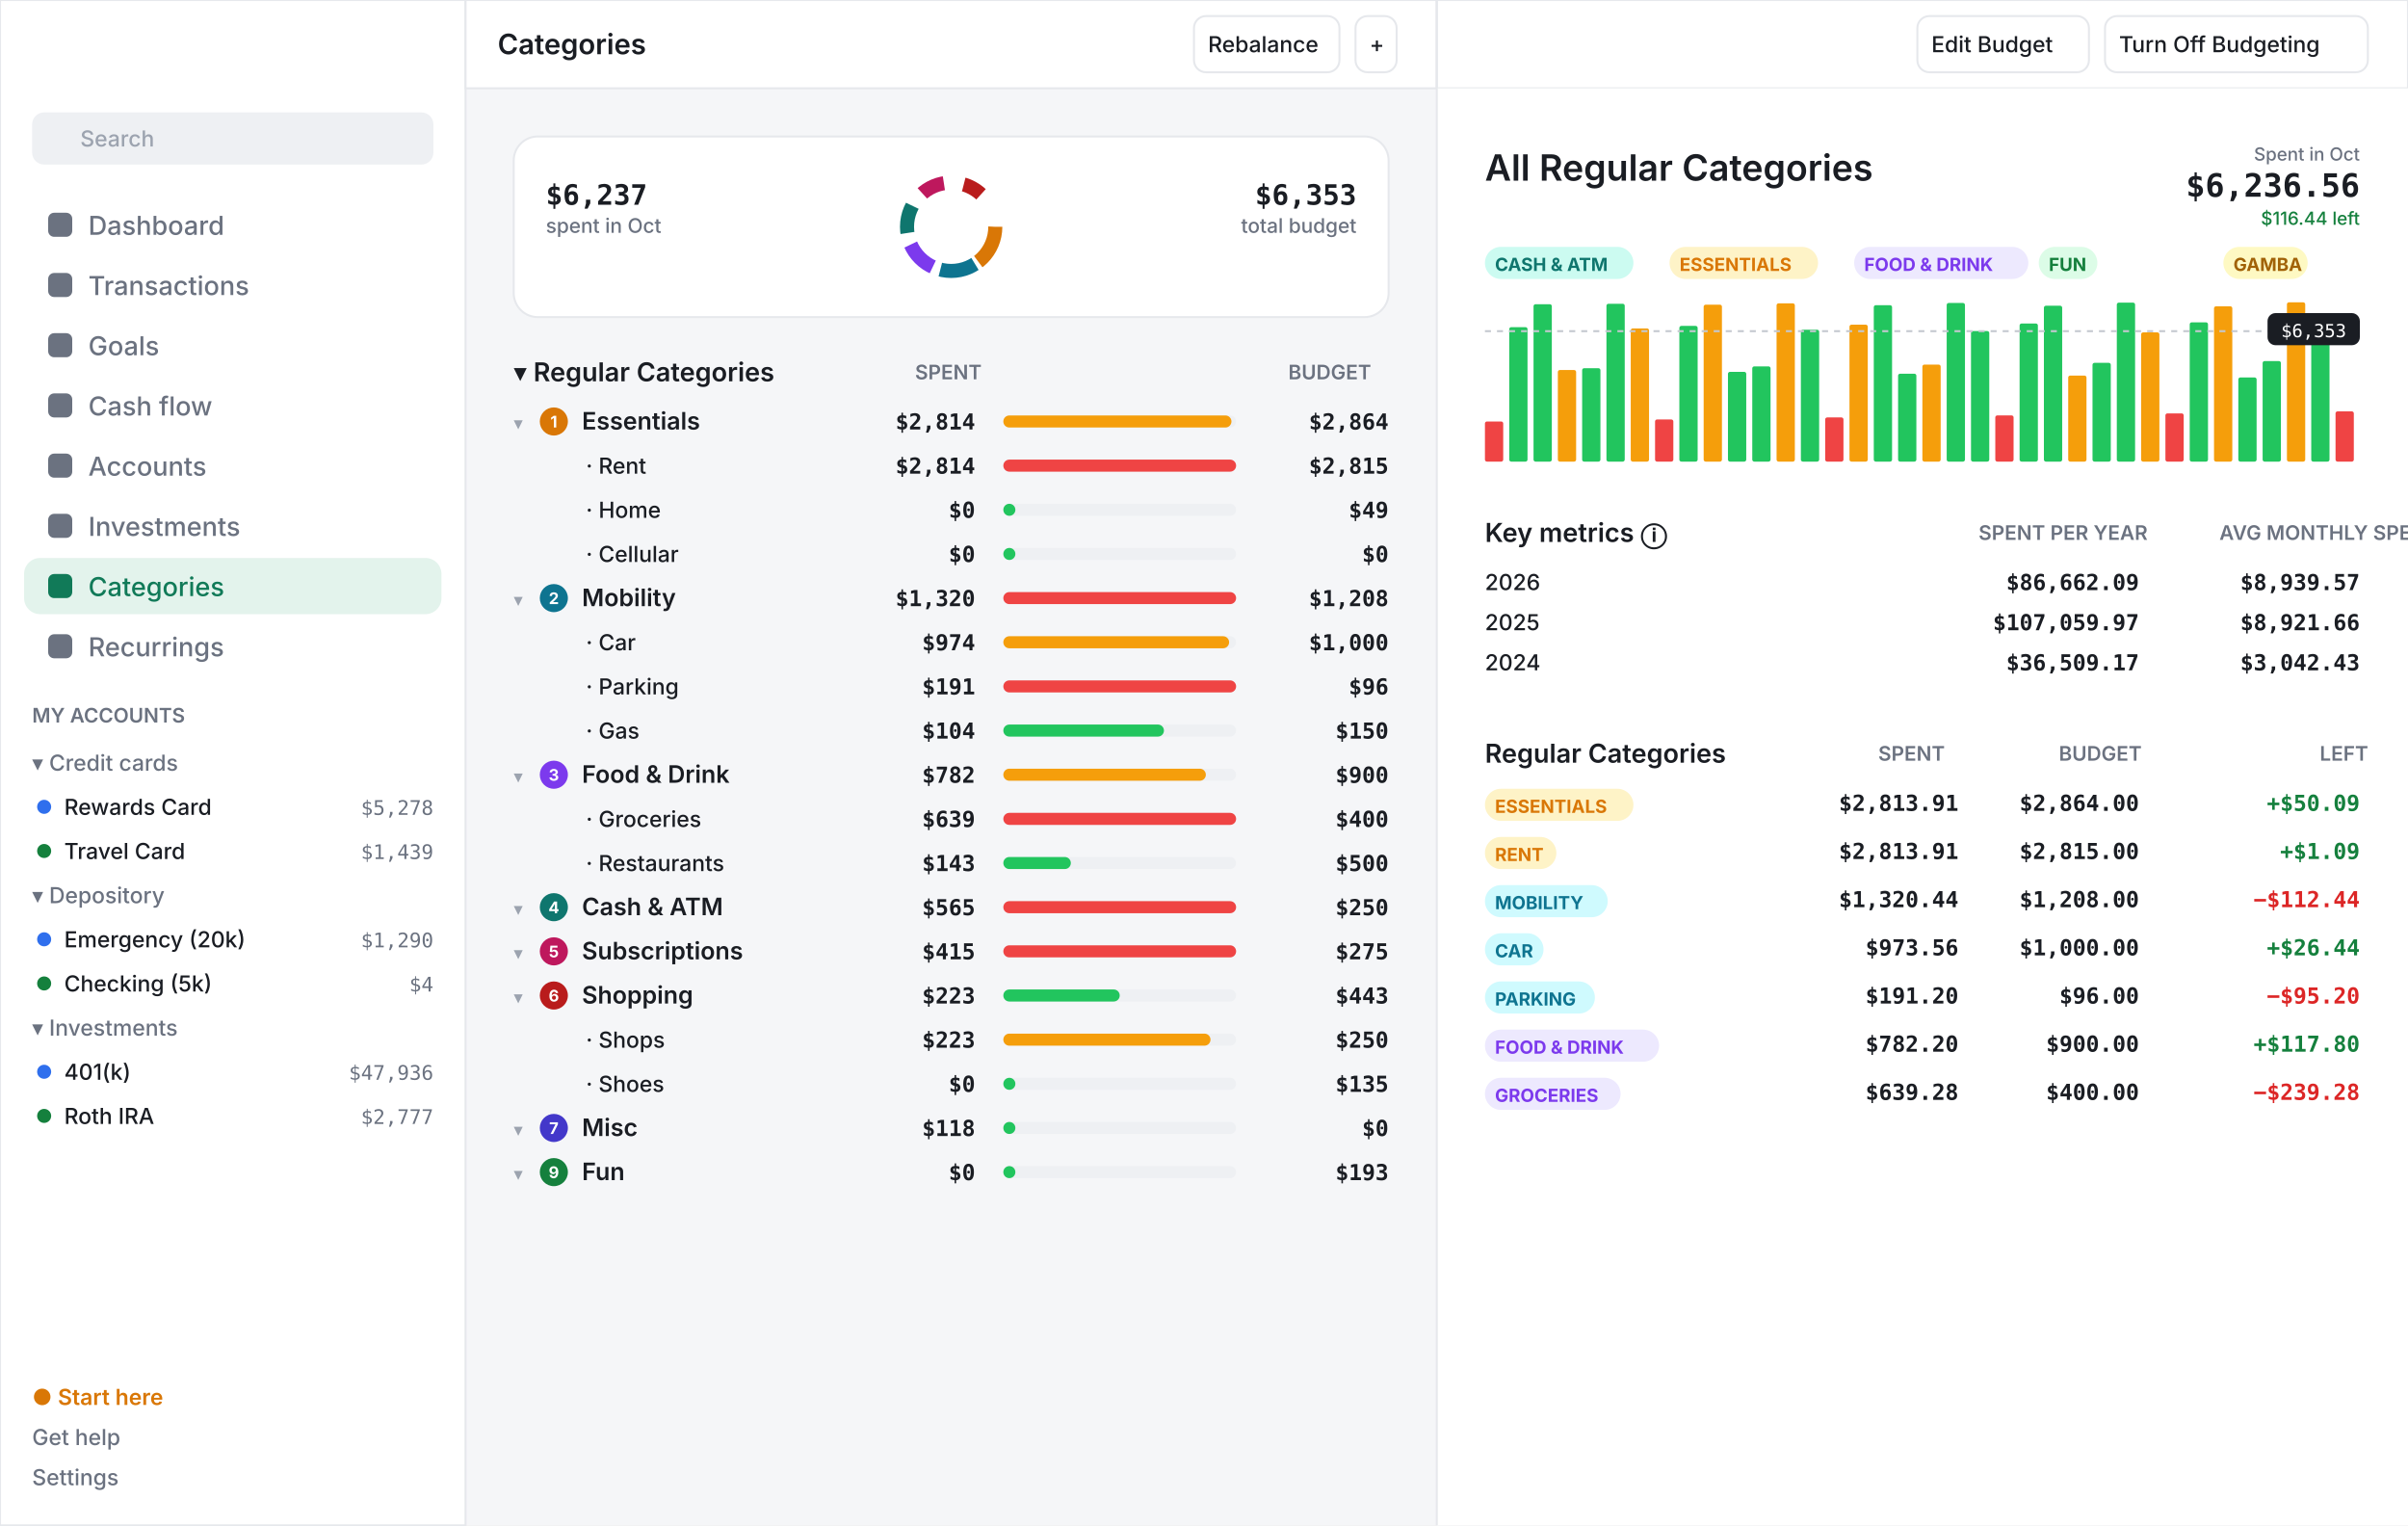
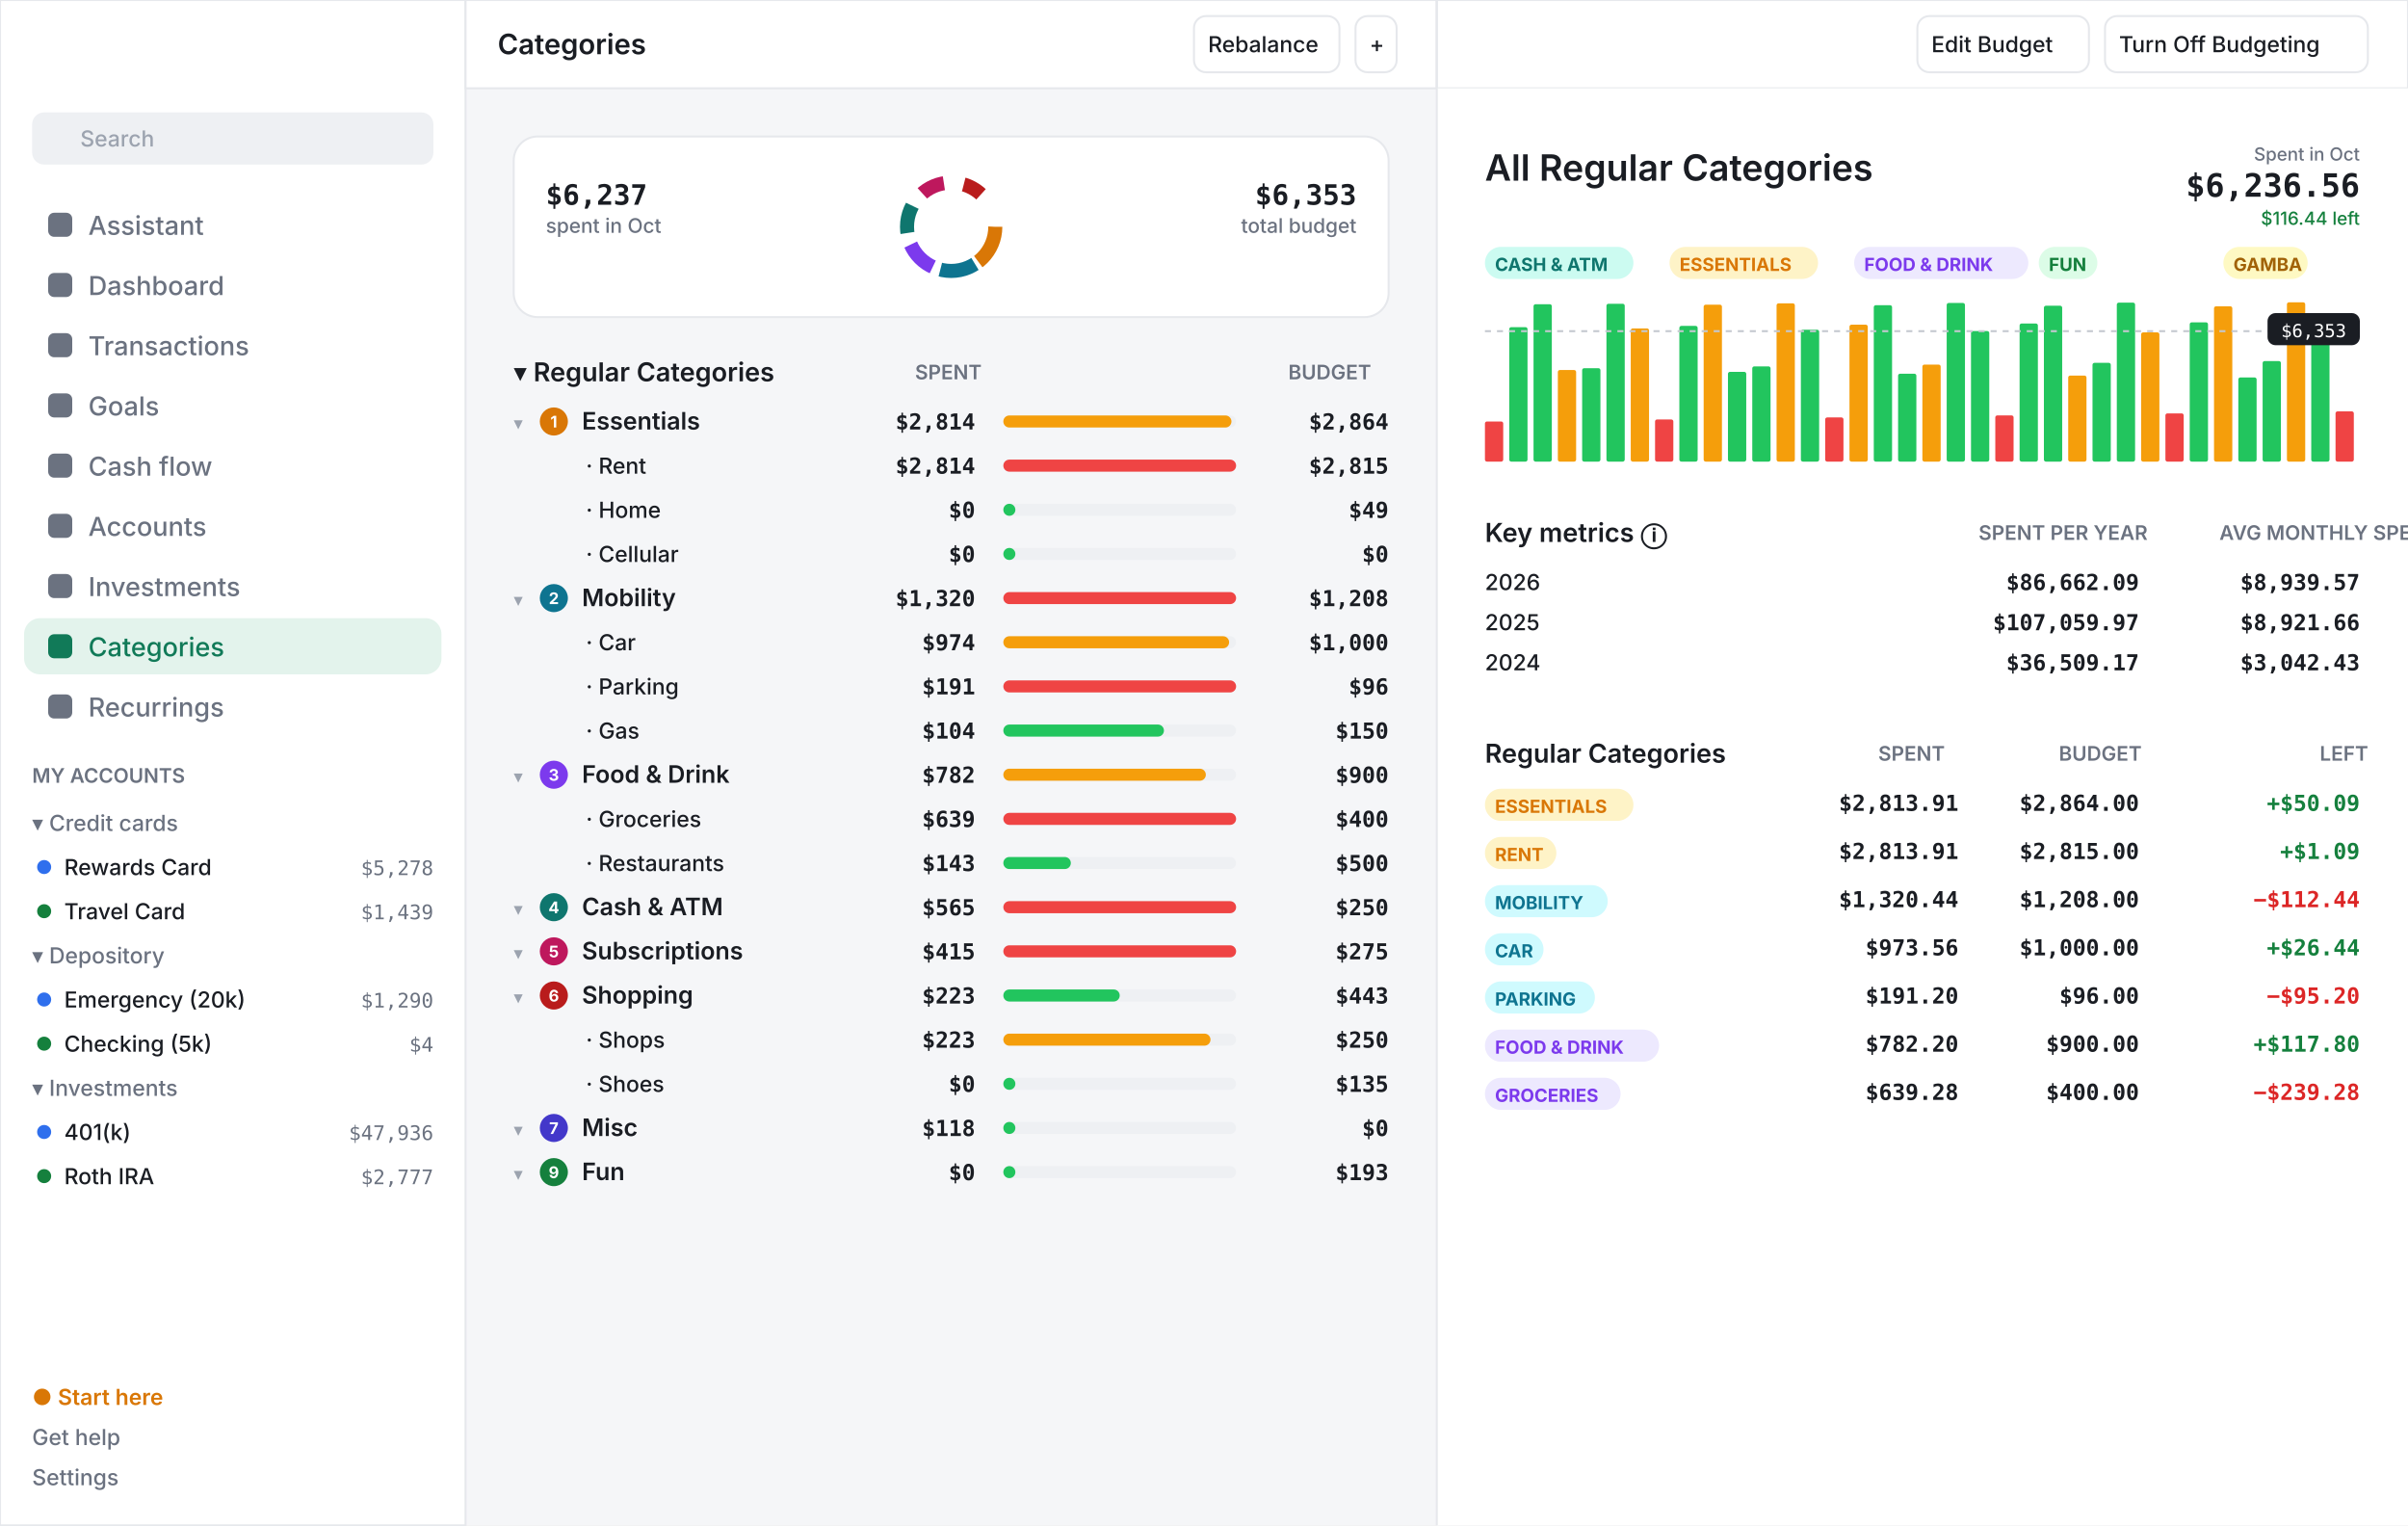
<svg xmlns="http://www.w3.org/2000/svg" width="1200" height="760" viewBox="0 0 1200 760" font-family="Inter, system-ui, sans-serif">
  <rect x="0" y="0" width="1200" height="760" rx="0" fill="#f5f6f8" stroke="none" />
  <rect x="0" y="0" width="232" height="760" rx="0" fill="#ffffff" stroke="#e6e8ec" />
  <rect x="16" y="56" width="200" height="26" rx="6" fill="#eef0f3" stroke="none" />
  <text x="40" y="73" font-size="11" font-weight="500" fill="#9ca3af" text-anchor="start" font-family="Inter, system-ui, sans-serif">Search</text>
  <rect x="24" y="106" width="12" height="12" rx="3" fill="#6b7280" stroke="none" />
-   <text x="44" y="117" font-size="13" font-weight="500" fill="#6b7280" text-anchor="start" font-family="Inter, system-ui, sans-serif">Dashboard</text>
+   <text x="44" y="117" font-size="13" font-weight="500" fill="#6b7280" text-anchor="start" font-family="Inter, system-ui, sans-serif">Assistant</text>
  <rect x="24" y="136" width="12" height="12" rx="3" fill="#6b7280" stroke="none" />
-   <text x="44" y="147" font-size="13" font-weight="500" fill="#6b7280" text-anchor="start" font-family="Inter, system-ui, sans-serif">Transactions</text>
+   <text x="44" y="147" font-size="13" font-weight="500" fill="#6b7280" text-anchor="start" font-family="Inter, system-ui, sans-serif">Dashboard</text>
  <rect x="24" y="166" width="12" height="12" rx="3" fill="#6b7280" stroke="none" />
-   <text x="44" y="177" font-size="13" font-weight="500" fill="#6b7280" text-anchor="start" font-family="Inter, system-ui, sans-serif">Goals</text>
+   <text x="44" y="177" font-size="13" font-weight="500" fill="#6b7280" text-anchor="start" font-family="Inter, system-ui, sans-serif">Transactions</text>
  <rect x="24" y="196" width="12" height="12" rx="3" fill="#6b7280" stroke="none" />
-   <text x="44" y="207" font-size="13" font-weight="500" fill="#6b7280" text-anchor="start" font-family="Inter, system-ui, sans-serif">Cash flow</text>
+   <text x="44" y="207" font-size="13" font-weight="500" fill="#6b7280" text-anchor="start" font-family="Inter, system-ui, sans-serif">Goals</text>
  <rect x="24" y="226" width="12" height="12" rx="3" fill="#6b7280" stroke="none" />
-   <text x="44" y="237" font-size="13" font-weight="500" fill="#6b7280" text-anchor="start" font-family="Inter, system-ui, sans-serif">Accounts</text>
+   <text x="44" y="237" font-size="13" font-weight="500" fill="#6b7280" text-anchor="start" font-family="Inter, system-ui, sans-serif">Cash flow</text>
  <rect x="24" y="256" width="12" height="12" rx="3" fill="#6b7280" stroke="none" />
-   <text x="44" y="267" font-size="13" font-weight="500" fill="#6b7280" text-anchor="start" font-family="Inter, system-ui, sans-serif">Investments</text>
-   <rect x="12" y="278" width="208" height="28" rx="8" fill="#e3f3ec" stroke="none" />
-   <rect x="24" y="286" width="12" height="12" rx="3" fill="#117a58" stroke="none" />
-   <text x="44" y="297" font-size="13" font-weight="500" fill="#117a58" text-anchor="start" font-family="Inter, system-ui, sans-serif">Categories</text>
-   <rect x="24" y="316" width="12" height="12" rx="3" fill="#6b7280" stroke="none" />
-   <text x="44" y="327" font-size="13" font-weight="500" fill="#6b7280" text-anchor="start" font-family="Inter, system-ui, sans-serif">Recurrings</text>
-   <text x="16" y="360" font-size="10" font-weight="600" fill="#6b7280" text-anchor="start" font-family="Inter, system-ui, sans-serif">MY ACCOUNTS</text>
-   <text x="16" y="384" font-size="11" font-weight="500" fill="#6b7280" text-anchor="start" font-family="Inter, system-ui, sans-serif">▾ Credit cards</text>
-   <circle cx="22" cy="402" r="3.5" fill="#2f6fed" />
-   <text x="32" y="406" font-size="11" font-weight="500" fill="#1a1d23" text-anchor="start" font-family="Inter, system-ui, sans-serif">Rewards Card</text>
-   <text x="216" y="406" font-size="10" font-weight="500" fill="#6b7280" text-anchor="end" font-family="IBM Plex Mono, Menlo, monospace">$5,278</text>
-   <circle cx="22" cy="424" r="3.5" fill="#15803d" />
-   <text x="32" y="428" font-size="11" font-weight="500" fill="#1a1d23" text-anchor="start" font-family="Inter, system-ui, sans-serif">Travel Card</text>
-   <text x="216" y="428" font-size="10" font-weight="500" fill="#6b7280" text-anchor="end" font-family="IBM Plex Mono, Menlo, monospace">$1,439</text>
-   <text x="16" y="450" font-size="11" font-weight="500" fill="#6b7280" text-anchor="start" font-family="Inter, system-ui, sans-serif">▾ Depository</text>
-   <circle cx="22" cy="468" r="3.5" fill="#2f6fed" />
-   <text x="32" y="472" font-size="11" font-weight="500" fill="#1a1d23" text-anchor="start" font-family="Inter, system-ui, sans-serif">Emergency (20k)</text>
-   <text x="216" y="472" font-size="10" font-weight="500" fill="#6b7280" text-anchor="end" font-family="IBM Plex Mono, Menlo, monospace">$1,290</text>
-   <circle cx="22" cy="490" r="3.5" fill="#15803d" />
-   <text x="32" y="494" font-size="11" font-weight="500" fill="#1a1d23" text-anchor="start" font-family="Inter, system-ui, sans-serif">Checking (5k)</text>
-   <text x="216" y="494" font-size="10" font-weight="500" fill="#6b7280" text-anchor="end" font-family="IBM Plex Mono, Menlo, monospace">$4</text>
-   <text x="16" y="516" font-size="11" font-weight="500" fill="#6b7280" text-anchor="start" font-family="Inter, system-ui, sans-serif">▾ Investments</text>
-   <circle cx="22" cy="534" r="3.5" fill="#2f6fed" />
-   <text x="32" y="538" font-size="11" font-weight="500" fill="#1a1d23" text-anchor="start" font-family="Inter, system-ui, sans-serif">401(k)</text>
-   <text x="216" y="538" font-size="10" font-weight="500" fill="#6b7280" text-anchor="end" font-family="IBM Plex Mono, Menlo, monospace">$47,936</text>
-   <circle cx="22" cy="556" r="3.5" fill="#15803d" />
-   <text x="32" y="560" font-size="11" font-weight="500" fill="#1a1d23" text-anchor="start" font-family="Inter, system-ui, sans-serif">Roth IRA</text>
-   <text x="216" y="560" font-size="10" font-weight="500" fill="#6b7280" text-anchor="end" font-family="IBM Plex Mono, Menlo, monospace">$2,777</text>
+   <text x="44" y="267" font-size="13" font-weight="500" fill="#6b7280" text-anchor="start" font-family="Inter, system-ui, sans-serif">Accounts</text>
+   <rect x="24" y="286" width="12" height="12" rx="3" fill="#6b7280" stroke="none" />
+   <text x="44" y="297" font-size="13" font-weight="500" fill="#6b7280" text-anchor="start" font-family="Inter, system-ui, sans-serif">Investments</text>
+   <rect x="12" y="308" width="208" height="28" rx="8" fill="#e3f3ec" stroke="none" />
+   <rect x="24" y="316" width="12" height="12" rx="3" fill="#117a58" stroke="none" />
+   <text x="44" y="327" font-size="13" font-weight="500" fill="#117a58" text-anchor="start" font-family="Inter, system-ui, sans-serif">Categories</text>
+   <rect x="24" y="346" width="12" height="12" rx="3" fill="#6b7280" stroke="none" />
+   <text x="44" y="357" font-size="13" font-weight="500" fill="#6b7280" text-anchor="start" font-family="Inter, system-ui, sans-serif">Recurrings</text>
+   <text x="16" y="390" font-size="10" font-weight="600" fill="#6b7280" text-anchor="start" font-family="Inter, system-ui, sans-serif">MY ACCOUNTS</text>
+   <text x="16" y="414" font-size="11" font-weight="500" fill="#6b7280" text-anchor="start" font-family="Inter, system-ui, sans-serif">▾ Credit cards</text>
+   <circle cx="22" cy="432" r="3.5" fill="#2f6fed" />
+   <text x="32" y="436" font-size="11" font-weight="500" fill="#1a1d23" text-anchor="start" font-family="Inter, system-ui, sans-serif">Rewards Card</text>
+   <text x="216" y="436" font-size="10" font-weight="500" fill="#6b7280" text-anchor="end" font-family="IBM Plex Mono, Menlo, monospace">$5,278</text>
+   <circle cx="22" cy="454" r="3.5" fill="#15803d" />
+   <text x="32" y="458" font-size="11" font-weight="500" fill="#1a1d23" text-anchor="start" font-family="Inter, system-ui, sans-serif">Travel Card</text>
+   <text x="216" y="458" font-size="10" font-weight="500" fill="#6b7280" text-anchor="end" font-family="IBM Plex Mono, Menlo, monospace">$1,439</text>
+   <text x="16" y="480" font-size="11" font-weight="500" fill="#6b7280" text-anchor="start" font-family="Inter, system-ui, sans-serif">▾ Depository</text>
+   <circle cx="22" cy="498" r="3.5" fill="#2f6fed" />
+   <text x="32" y="502" font-size="11" font-weight="500" fill="#1a1d23" text-anchor="start" font-family="Inter, system-ui, sans-serif">Emergency (20k)</text>
+   <text x="216" y="502" font-size="10" font-weight="500" fill="#6b7280" text-anchor="end" font-family="IBM Plex Mono, Menlo, monospace">$1,290</text>
+   <circle cx="22" cy="520" r="3.5" fill="#15803d" />
+   <text x="32" y="524" font-size="11" font-weight="500" fill="#1a1d23" text-anchor="start" font-family="Inter, system-ui, sans-serif">Checking (5k)</text>
+   <text x="216" y="524" font-size="10" font-weight="500" fill="#6b7280" text-anchor="end" font-family="IBM Plex Mono, Menlo, monospace">$4</text>
+   <text x="16" y="546" font-size="11" font-weight="500" fill="#6b7280" text-anchor="start" font-family="Inter, system-ui, sans-serif">▾ Investments</text>
+   <circle cx="22" cy="564" r="3.5" fill="#2f6fed" />
+   <text x="32" y="568" font-size="11" font-weight="500" fill="#1a1d23" text-anchor="start" font-family="Inter, system-ui, sans-serif">401(k)</text>
+   <text x="216" y="568" font-size="10" font-weight="500" fill="#6b7280" text-anchor="end" font-family="IBM Plex Mono, Menlo, monospace">$47,936</text>
+   <circle cx="22" cy="586" r="3.5" fill="#15803d" />
+   <text x="32" y="590" font-size="11" font-weight="500" fill="#1a1d23" text-anchor="start" font-family="Inter, system-ui, sans-serif">Roth IRA</text>
+   <text x="216" y="590" font-size="10" font-weight="500" fill="#6b7280" text-anchor="end" font-family="IBM Plex Mono, Menlo, monospace">$2,777</text>
  <text x="16" y="700" font-size="11" font-weight="600" fill="#d97706" text-anchor="start" font-family="Inter, system-ui, sans-serif">● Start here</text>
  <text x="16" y="720" font-size="11" font-weight="500" fill="#6b7280" text-anchor="start" font-family="Inter, system-ui, sans-serif">Get help</text>
  <text x="16" y="740" font-size="11" font-weight="500" fill="#6b7280" text-anchor="start" font-family="Inter, system-ui, sans-serif">Settings</text>
  <rect x="232" y="0" width="484" height="44" rx="0" fill="#ffffff" stroke="#e6e8ec" />
  <text x="248" y="27" font-size="14" font-weight="600" fill="#1a1d23" text-anchor="start" font-family="Inter, system-ui, sans-serif">Categories</text>
  <rect x="675.5" y="8" width="20.5" height="28" rx="6" fill="#ffffff" stroke="#e6e8ec" />
  <text x="682.5" y="26" font-size="11" font-weight="500" fill="#1a1d23" text-anchor="start" font-family="Inter, system-ui, sans-serif">+</text>
  <rect x="595" y="8" width="72.5" height="28" rx="6" fill="#ffffff" stroke="#e6e8ec" />
  <text x="602" y="26" font-size="11" font-weight="500" fill="#1a1d23" text-anchor="start" font-family="Inter, system-ui, sans-serif">Rebalance</text>
  <rect x="716" y="0" width="484" height="44" rx="0" fill="#ffffff" stroke="#e6e8ec" />
  <text x="732" y="27" font-size="14" font-weight="600" fill="#1a1d23" text-anchor="start" font-family="Inter, system-ui, sans-serif" />
  <rect x="1049" y="8" width="131" height="28" rx="6" fill="#ffffff" stroke="#e6e8ec" />
  <text x="1056" y="26" font-size="11" font-weight="500" fill="#1a1d23" text-anchor="start" font-family="Inter, system-ui, sans-serif">Turn Off Budgeting</text>
  <rect x="955.5" y="8" width="85.5" height="28" rx="6" fill="#ffffff" stroke="#e6e8ec" />
  <text x="962.5" y="26" font-size="11" font-weight="500" fill="#1a1d23" text-anchor="start" font-family="Inter, system-ui, sans-serif">Edit Budget</text>
  <rect x="256" y="68" width="436" height="90" rx="12" fill="#ffffff" stroke="#e6e8ec" />
  <text x="272" y="102" font-size="14" font-weight="600" fill="#1a1d23" text-anchor="start" font-family="IBM Plex Mono, Menlo, monospace">$6,237</text>
  <text x="272" y="116" font-size="10" font-weight="500" fill="#6b7280" text-anchor="start" font-family="Inter, system-ui, sans-serif">spent in Oct</text>
  <circle cx="474" cy="113" r="22" fill="none" stroke="#d97706" stroke-width="7" stroke-dasharray="20 120" stroke-dashoffset="0" />
  <circle cx="474" cy="113" r="22" fill="none" stroke="#0e7490" stroke-width="7" stroke-dasharray="18 120" stroke-dashoffset="-22" />
  <circle cx="474" cy="113" r="22" fill="none" stroke="#7c3aed" stroke-width="7" stroke-dasharray="16 120" stroke-dashoffset="-44" />
  <circle cx="474" cy="113" r="22" fill="none" stroke="#0f766e" stroke-width="7" stroke-dasharray="14 120" stroke-dashoffset="-66" />
  <circle cx="474" cy="113" r="22" fill="none" stroke="#be185d" stroke-width="7" stroke-dasharray="12 120" stroke-dashoffset="-88" />
  <circle cx="474" cy="113" r="22" fill="none" stroke="#b91c1c" stroke-width="7" stroke-dasharray="10 120" stroke-dashoffset="-110" />
  <text x="676" y="102" font-size="14" font-weight="600" fill="#1a1d23" text-anchor="end" font-family="IBM Plex Mono, Menlo, monospace">$6,353</text>
  <text x="676" y="116" font-size="10" font-weight="500" fill="#6b7280" text-anchor="end" font-family="Inter, system-ui, sans-serif">total budget</text>
  <text x="256" y="190" font-size="13" font-weight="600" fill="#1a1d23" text-anchor="start" font-family="Inter, system-ui, sans-serif">▾ Regular Categories</text>
  <text x="456" y="189" font-size="10" font-weight="600" fill="#6b7280" text-anchor="start" font-family="Inter, system-ui, sans-serif">SPENT</text>
  <text x="642" y="189" font-size="10" font-weight="600" fill="#6b7280" text-anchor="start" font-family="Inter, system-ui, sans-serif">BUDGET</text>
  <circle cx="276" cy="210" r="7" fill="#d97706" />
  <text x="276" y="213" font-size="8" font-weight="700" fill="#fff" text-anchor="middle" font-family="Inter, system-ui, sans-serif">1</text>
  <text x="290" y="214" font-size="12" font-weight="600" fill="#1a1d23" text-anchor="start" font-family="Inter, system-ui, sans-serif">Essentials</text>
  <text x="256" y="214" font-size="9" font-weight="500" fill="#9ca3af" text-anchor="start" font-family="Inter, system-ui, sans-serif">▾</text>
  <text x="486" y="214" font-size="11" font-weight="600" fill="#1a1d23" text-anchor="end" font-family="IBM Plex Mono, Menlo, monospace">$2,814</text>
  <rect x="500" y="207" width="116" height="6" rx="3" fill="#eef0f3" stroke="none" />
  <rect x="500" y="207" width="113.68" height="6" rx="3" fill="#f59e0b" stroke="none" />
  <text x="692" y="214" font-size="11" font-weight="600" fill="#1a1d23" text-anchor="end" font-family="IBM Plex Mono, Menlo, monospace">$2,864</text>
  <text x="292" y="236" font-size="11" font-weight="500" fill="#1a1d23" text-anchor="start" font-family="Inter, system-ui, sans-serif">· Rent</text>
  <text x="486" y="236" font-size="11" font-weight="600" fill="#1a1d23" text-anchor="end" font-family="IBM Plex Mono, Menlo, monospace">$2,814</text>
  <rect x="500" y="229" width="116" height="6" rx="3" fill="#eef0f3" stroke="none" />
  <rect x="500" y="229" width="116" height="6" rx="3" fill="#ef4444" stroke="none" />
  <text x="692" y="236" font-size="11" font-weight="600" fill="#1a1d23" text-anchor="end" font-family="IBM Plex Mono, Menlo, monospace">$2,815</text>
  <text x="292" y="258" font-size="11" font-weight="500" fill="#1a1d23" text-anchor="start" font-family="Inter, system-ui, sans-serif">· Home</text>
  <text x="486" y="258" font-size="11" font-weight="600" fill="#1a1d23" text-anchor="end" font-family="IBM Plex Mono, Menlo, monospace">$0</text>
  <rect x="500" y="251" width="116" height="6" rx="3" fill="#eef0f3" stroke="none" />
  <rect x="500" y="251" width="6" height="6" rx="3" fill="#22c55e" stroke="none" />
  <text x="692" y="258" font-size="11" font-weight="600" fill="#1a1d23" text-anchor="end" font-family="IBM Plex Mono, Menlo, monospace">$49</text>
  <text x="292" y="280" font-size="11" font-weight="500" fill="#1a1d23" text-anchor="start" font-family="Inter, system-ui, sans-serif">· Cellular</text>
  <text x="486" y="280" font-size="11" font-weight="600" fill="#1a1d23" text-anchor="end" font-family="IBM Plex Mono, Menlo, monospace">$0</text>
  <rect x="500" y="273" width="116" height="6" rx="3" fill="#eef0f3" stroke="none" />
  <rect x="500" y="273" width="6" height="6" rx="3" fill="#22c55e" stroke="none" />
  <text x="692" y="280" font-size="11" font-weight="600" fill="#1a1d23" text-anchor="end" font-family="IBM Plex Mono, Menlo, monospace">$0</text>
  <circle cx="276" cy="298" r="7" fill="#0e7490" />
  <text x="276" y="301" font-size="8" font-weight="700" fill="#fff" text-anchor="middle" font-family="Inter, system-ui, sans-serif">2</text>
  <text x="290" y="302" font-size="12" font-weight="600" fill="#1a1d23" text-anchor="start" font-family="Inter, system-ui, sans-serif">Mobility</text>
  <text x="256" y="302" font-size="9" font-weight="500" fill="#9ca3af" text-anchor="start" font-family="Inter, system-ui, sans-serif">▾</text>
  <text x="486" y="302" font-size="11" font-weight="600" fill="#1a1d23" text-anchor="end" font-family="IBM Plex Mono, Menlo, monospace">$1,320</text>
  <rect x="500" y="295" width="116" height="6" rx="3" fill="#eef0f3" stroke="none" />
  <rect x="500" y="295" width="116" height="6" rx="3" fill="#ef4444" stroke="none" />
  <text x="692" y="302" font-size="11" font-weight="600" fill="#1a1d23" text-anchor="end" font-family="IBM Plex Mono, Menlo, monospace">$1,208</text>
  <text x="292" y="324" font-size="11" font-weight="500" fill="#1a1d23" text-anchor="start" font-family="Inter, system-ui, sans-serif">· Car</text>
  <text x="486" y="324" font-size="11" font-weight="600" fill="#1a1d23" text-anchor="end" font-family="IBM Plex Mono, Menlo, monospace">$974</text>
  <rect x="500" y="317" width="116" height="6" rx="3" fill="#eef0f3" stroke="none" />
  <rect x="500" y="317" width="112.52" height="6" rx="3" fill="#f59e0b" stroke="none" />
  <text x="692" y="324" font-size="11" font-weight="600" fill="#1a1d23" text-anchor="end" font-family="IBM Plex Mono, Menlo, monospace">$1,000</text>
  <text x="292" y="346" font-size="11" font-weight="500" fill="#1a1d23" text-anchor="start" font-family="Inter, system-ui, sans-serif">· Parking</text>
  <text x="486" y="346" font-size="11" font-weight="600" fill="#1a1d23" text-anchor="end" font-family="IBM Plex Mono, Menlo, monospace">$191</text>
  <rect x="500" y="339" width="116" height="6" rx="3" fill="#eef0f3" stroke="none" />
  <rect x="500" y="339" width="116" height="6" rx="3" fill="#ef4444" stroke="none" />
  <text x="692" y="346" font-size="11" font-weight="600" fill="#1a1d23" text-anchor="end" font-family="IBM Plex Mono, Menlo, monospace">$96</text>
  <text x="292" y="368" font-size="11" font-weight="500" fill="#1a1d23" text-anchor="start" font-family="Inter, system-ui, sans-serif">· Gas</text>
  <text x="486" y="368" font-size="11" font-weight="600" fill="#1a1d23" text-anchor="end" font-family="IBM Plex Mono, Menlo, monospace">$104</text>
  <rect x="500" y="361" width="116" height="6" rx="3" fill="#eef0f3" stroke="none" />
  <rect x="500" y="361" width="80.04" height="6" rx="3" fill="#22c55e" stroke="none" />
  <text x="692" y="368" font-size="11" font-weight="600" fill="#1a1d23" text-anchor="end" font-family="IBM Plex Mono, Menlo, monospace">$150</text>
  <circle cx="276" cy="386" r="7" fill="#7c3aed" />
  <text x="276" y="389" font-size="8" font-weight="700" fill="#fff" text-anchor="middle" font-family="Inter, system-ui, sans-serif">3</text>
  <text x="290" y="390" font-size="12" font-weight="600" fill="#1a1d23" text-anchor="start" font-family="Inter, system-ui, sans-serif">Food &amp; Drink</text>
  <text x="256" y="390" font-size="9" font-weight="500" fill="#9ca3af" text-anchor="start" font-family="Inter, system-ui, sans-serif">▾</text>
  <text x="486" y="390" font-size="11" font-weight="600" fill="#1a1d23" text-anchor="end" font-family="IBM Plex Mono, Menlo, monospace">$782</text>
  <rect x="500" y="383" width="116" height="6" rx="3" fill="#eef0f3" stroke="none" />
  <rect x="500" y="383" width="100.92" height="6" rx="3" fill="#f59e0b" stroke="none" />
  <text x="692" y="390" font-size="11" font-weight="600" fill="#1a1d23" text-anchor="end" font-family="IBM Plex Mono, Menlo, monospace">$900</text>
  <text x="292" y="412" font-size="11" font-weight="500" fill="#1a1d23" text-anchor="start" font-family="Inter, system-ui, sans-serif">· Groceries</text>
  <text x="486" y="412" font-size="11" font-weight="600" fill="#1a1d23" text-anchor="end" font-family="IBM Plex Mono, Menlo, monospace">$639</text>
  <rect x="500" y="405" width="116" height="6" rx="3" fill="#eef0f3" stroke="none" />
  <rect x="500" y="405" width="116" height="6" rx="3" fill="#ef4444" stroke="none" />
  <text x="692" y="412" font-size="11" font-weight="600" fill="#1a1d23" text-anchor="end" font-family="IBM Plex Mono, Menlo, monospace">$400</text>
  <text x="292" y="434" font-size="11" font-weight="500" fill="#1a1d23" text-anchor="start" font-family="Inter, system-ui, sans-serif">· Restaurants</text>
  <text x="486" y="434" font-size="11" font-weight="600" fill="#1a1d23" text-anchor="end" font-family="IBM Plex Mono, Menlo, monospace">$143</text>
  <rect x="500" y="427" width="116" height="6" rx="3" fill="#eef0f3" stroke="none" />
  <rect x="500" y="427" width="33.64" height="6" rx="3" fill="#22c55e" stroke="none" />
  <text x="692" y="434" font-size="11" font-weight="600" fill="#1a1d23" text-anchor="end" font-family="IBM Plex Mono, Menlo, monospace">$500</text>
  <circle cx="276" cy="452" r="7" fill="#0f766e" />
  <text x="276" y="455" font-size="8" font-weight="700" fill="#fff" text-anchor="middle" font-family="Inter, system-ui, sans-serif">4</text>
  <text x="290" y="456" font-size="12" font-weight="600" fill="#1a1d23" text-anchor="start" font-family="Inter, system-ui, sans-serif">Cash &amp; ATM</text>
  <text x="256" y="456" font-size="9" font-weight="500" fill="#9ca3af" text-anchor="start" font-family="Inter, system-ui, sans-serif">▾</text>
  <text x="486" y="456" font-size="11" font-weight="600" fill="#1a1d23" text-anchor="end" font-family="IBM Plex Mono, Menlo, monospace">$565</text>
  <rect x="500" y="449" width="116" height="6" rx="3" fill="#eef0f3" stroke="none" />
  <rect x="500" y="449" width="116" height="6" rx="3" fill="#ef4444" stroke="none" />
  <text x="692" y="456" font-size="11" font-weight="600" fill="#1a1d23" text-anchor="end" font-family="IBM Plex Mono, Menlo, monospace">$250</text>
  <circle cx="276" cy="474" r="7" fill="#be185d" />
  <text x="276" y="477" font-size="8" font-weight="700" fill="#fff" text-anchor="middle" font-family="Inter, system-ui, sans-serif">5</text>
  <text x="290" y="478" font-size="12" font-weight="600" fill="#1a1d23" text-anchor="start" font-family="Inter, system-ui, sans-serif">Subscriptions</text>
  <text x="256" y="478" font-size="9" font-weight="500" fill="#9ca3af" text-anchor="start" font-family="Inter, system-ui, sans-serif">▾</text>
  <text x="486" y="478" font-size="11" font-weight="600" fill="#1a1d23" text-anchor="end" font-family="IBM Plex Mono, Menlo, monospace">$415</text>
  <rect x="500" y="471" width="116" height="6" rx="3" fill="#eef0f3" stroke="none" />
  <rect x="500" y="471" width="116" height="6" rx="3" fill="#ef4444" stroke="none" />
  <text x="692" y="478" font-size="11" font-weight="600" fill="#1a1d23" text-anchor="end" font-family="IBM Plex Mono, Menlo, monospace">$275</text>
  <circle cx="276" cy="496" r="7" fill="#b91c1c" />
  <text x="276" y="499" font-size="8" font-weight="700" fill="#fff" text-anchor="middle" font-family="Inter, system-ui, sans-serif">6</text>
  <text x="290" y="500" font-size="12" font-weight="600" fill="#1a1d23" text-anchor="start" font-family="Inter, system-ui, sans-serif">Shopping</text>
  <text x="256" y="500" font-size="9" font-weight="500" fill="#9ca3af" text-anchor="start" font-family="Inter, system-ui, sans-serif">▾</text>
  <text x="486" y="500" font-size="11" font-weight="600" fill="#1a1d23" text-anchor="end" font-family="IBM Plex Mono, Menlo, monospace">$223</text>
  <rect x="500" y="493" width="116" height="6" rx="3" fill="#eef0f3" stroke="none" />
  <rect x="500" y="493" width="58" height="6" rx="3" fill="#22c55e" stroke="none" />
  <text x="692" y="500" font-size="11" font-weight="600" fill="#1a1d23" text-anchor="end" font-family="IBM Plex Mono, Menlo, monospace">$443</text>
  <text x="292" y="522" font-size="11" font-weight="500" fill="#1a1d23" text-anchor="start" font-family="Inter, system-ui, sans-serif">· Shops</text>
  <text x="486" y="522" font-size="11" font-weight="600" fill="#1a1d23" text-anchor="end" font-family="IBM Plex Mono, Menlo, monospace">$223</text>
  <rect x="500" y="515" width="116" height="6" rx="3" fill="#eef0f3" stroke="none" />
  <rect x="500" y="515" width="103.24" height="6" rx="3" fill="#f59e0b" stroke="none" />
  <text x="692" y="522" font-size="11" font-weight="600" fill="#1a1d23" text-anchor="end" font-family="IBM Plex Mono, Menlo, monospace">$250</text>
  <text x="292" y="544" font-size="11" font-weight="500" fill="#1a1d23" text-anchor="start" font-family="Inter, system-ui, sans-serif">· Shoes</text>
  <text x="486" y="544" font-size="11" font-weight="600" fill="#1a1d23" text-anchor="end" font-family="IBM Plex Mono, Menlo, monospace">$0</text>
  <rect x="500" y="537" width="116" height="6" rx="3" fill="#eef0f3" stroke="none" />
  <rect x="500" y="537" width="6" height="6" rx="3" fill="#22c55e" stroke="none" />
  <text x="692" y="544" font-size="11" font-weight="600" fill="#1a1d23" text-anchor="end" font-family="IBM Plex Mono, Menlo, monospace">$135</text>
  <circle cx="276" cy="562" r="7" fill="#4338ca" />
  <text x="276" y="565" font-size="8" font-weight="700" fill="#fff" text-anchor="middle" font-family="Inter, system-ui, sans-serif">7</text>
  <text x="290" y="566" font-size="12" font-weight="600" fill="#1a1d23" text-anchor="start" font-family="Inter, system-ui, sans-serif">Misc</text>
  <text x="256" y="566" font-size="9" font-weight="500" fill="#9ca3af" text-anchor="start" font-family="Inter, system-ui, sans-serif">▾</text>
  <text x="486" y="566" font-size="11" font-weight="600" fill="#1a1d23" text-anchor="end" font-family="IBM Plex Mono, Menlo, monospace">$118</text>
  <rect x="500" y="559" width="116" height="6" rx="3" fill="#eef0f3" stroke="none" />
  <rect x="500" y="559" width="6" height="6" rx="3" fill="#22c55e" stroke="none" />
  <text x="692" y="566" font-size="11" font-weight="600" fill="#1a1d23" text-anchor="end" font-family="IBM Plex Mono, Menlo, monospace">$0</text>
  <circle cx="276" cy="584" r="7" fill="#15803d" />
  <text x="276" y="587" font-size="8" font-weight="700" fill="#fff" text-anchor="middle" font-family="Inter, system-ui, sans-serif">9</text>
  <text x="290" y="588" font-size="12" font-weight="600" fill="#1a1d23" text-anchor="start" font-family="Inter, system-ui, sans-serif">Fun</text>
  <text x="256" y="588" font-size="9" font-weight="500" fill="#9ca3af" text-anchor="start" font-family="Inter, system-ui, sans-serif">▾</text>
  <text x="486" y="588" font-size="11" font-weight="600" fill="#1a1d23" text-anchor="end" font-family="IBM Plex Mono, Menlo, monospace">$0</text>
  <rect x="500" y="581" width="116" height="6" rx="3" fill="#eef0f3" stroke="none" />
  <rect x="500" y="581" width="6" height="6" rx="3" fill="#22c55e" stroke="none" />
  <text x="692" y="588" font-size="11" font-weight="600" fill="#1a1d23" text-anchor="end" font-family="IBM Plex Mono, Menlo, monospace">$193</text>
  <rect x="716" y="44" width="484" height="716" rx="0" fill="#ffffff" stroke="none" />
  <line x1="716" y1="0" x2="716" y2="760" stroke="#e6e8ec" />
  <text x="740" y="90" font-size="18" font-weight="600" fill="#1a1d23" text-anchor="start" font-family="Inter, system-ui, sans-serif">All Regular Categories</text>
  <text x="1176" y="80" font-size="9" font-weight="500" fill="#6b7280" text-anchor="end" font-family="Inter, system-ui, sans-serif">Spent in Oct</text>
  <text x="1176" y="98" font-size="16" font-weight="600" fill="#1a1d23" text-anchor="end" font-family="IBM Plex Mono, Menlo, monospace">$6,236.56</text>
  <text x="1176" y="112" font-size="9" font-weight="500" fill="#15803d" text-anchor="end" font-family="Inter, system-ui, sans-serif">$116.44 left</text>
  <rect x="740" y="123" width="74" height="16" rx="8" fill="#ccfbf1" stroke="none" />
  <text x="745" y="135" font-size="9" font-weight="700" fill="#0f766e" text-anchor="start" font-family="Inter, system-ui, sans-serif">CASH &amp; ATM</text>
  <rect x="832" y="123" width="74" height="16" rx="8" fill="#fef3c7" stroke="none" />
  <text x="837" y="135" font-size="9" font-weight="700" fill="#d97706" text-anchor="start" font-family="Inter, system-ui, sans-serif">ESSENTIALS</text>
  <rect x="924" y="123" width="86.8" height="16" rx="8" fill="#ede9fe" stroke="none" />
  <text x="929" y="135" font-size="9" font-weight="700" fill="#7c3aed" text-anchor="start" font-family="Inter, system-ui, sans-serif">FOOD &amp; DRINK</text>
  <rect x="1016" y="123" width="29.2" height="16" rx="8" fill="#dcfce7" stroke="none" />
  <text x="1021" y="135" font-size="9" font-weight="700" fill="#15803d" text-anchor="start" font-family="Inter, system-ui, sans-serif">FUN</text>
  <rect x="1108" y="123" width="42" height="16" rx="8" fill="#fef9c3" stroke="none" />
  <text x="1113" y="135" font-size="9" font-weight="700" fill="#a16207" text-anchor="start" font-family="Inter, system-ui, sans-serif">GAMBA</text>
  <rect x="740" y="210" width="9.111" height="20" rx="1" fill="#ef4444" stroke="none" />
  <rect x="752.111" y="163" width="9.111" height="67" rx="1" fill="#22c55e" stroke="none" />
  <rect x="764.222" y="151.569" width="9.111" height="78.431" rx="1" fill="#22c55e" stroke="none" />
  <rect x="776.333" y="184.357" width="9.111" height="45.643" rx="1" fill="#f59e0b" stroke="none" />
  <rect x="788.444" y="183.449" width="9.111" height="46.551" rx="1" fill="#22c55e" stroke="none" />
  <rect x="800.556" y="151.348" width="9.111" height="78.652" rx="1" fill="#22c55e" stroke="none" />
  <rect x="812.667" y="163.634" width="9.111" height="66.366" rx="1" fill="#f59e0b" stroke="none" />
  <rect x="824.778" y="208.991" width="9.111" height="21.009" rx="1" fill="#ef4444" stroke="none" />
  <rect x="836.889" y="162.38" width="9.111" height="67.62" rx="1" fill="#22c55e" stroke="none" />
  <rect x="849" y="151.807" width="9.111" height="78.193" rx="1" fill="#f59e0b" stroke="none" />
  <rect x="861.111" y="185.273" width="9.111" height="44.727" rx="1" fill="#22c55e" stroke="none" />
  <rect x="873.222" y="182.548" width="9.111" height="47.452" rx="1" fill="#22c55e" stroke="none" />
  <rect x="885.333" y="151.144" width="9.111" height="78.856" rx="1" fill="#f59e0b" stroke="none" />
  <rect x="897.444" y="164.281" width="9.111" height="65.719" rx="1" fill="#22c55e" stroke="none" />
  <rect x="909.556" y="207.983" width="9.111" height="22.017" rx="1" fill="#ef4444" stroke="none" />
  <rect x="921.667" y="161.773" width="9.111" height="68.227" rx="1" fill="#f59e0b" stroke="none" />
  <rect x="933.778" y="152.061" width="9.111" height="77.939" rx="1" fill="#22c55e" stroke="none" />
  <rect x="945.889" y="186.196" width="9.111" height="43.804" rx="1" fill="#22c55e" stroke="none" />
  <rect x="958" y="181.655" width="9.111" height="48.345" rx="1" fill="#f59e0b" stroke="none" />
  <rect x="970.111" y="150.956" width="9.111" height="79.044" rx="1" fill="#22c55e" stroke="none" />
  <rect x="982.222" y="164.941" width="9.111" height="65.059" rx="1" fill="#22c55e" stroke="none" />
  <rect x="994.333" y="206.975" width="9.111" height="23.025" rx="1" fill="#ef4444" stroke="none" />
  <rect x="1006.444" y="161.18" width="9.111" height="68.82" rx="1" fill="#22c55e" stroke="none" />
  <rect x="1018.556" y="152.331" width="9.111" height="77.669" rx="1" fill="#22c55e" stroke="none" />
  <rect x="1030.667" y="187.125" width="9.111" height="42.875" rx="1" fill="#f59e0b" stroke="none" />
  <rect x="1042.778" y="180.77" width="9.111" height="49.23" rx="1" fill="#22c55e" stroke="none" />
  <rect x="1054.889" y="150.785" width="9.111" height="79.215" rx="1" fill="#22c55e" stroke="none" />
  <rect x="1067" y="165.613" width="9.111" height="64.387" rx="1" fill="#f59e0b" stroke="none" />
  <rect x="1079.111" y="205.968" width="9.111" height="24.032" rx="1" fill="#ef4444" stroke="none" />
  <rect x="1091.222" y="160.6" width="9.111" height="69.4" rx="1" fill="#22c55e" stroke="none" />
  <rect x="1103.333" y="152.617" width="9.111" height="77.383" rx="1" fill="#f59e0b" stroke="none" />
  <rect x="1115.444" y="188.061" width="9.111" height="41.939" rx="1" fill="#22c55e" stroke="none" />
  <rect x="1127.556" y="179.893" width="9.111" height="50.107" rx="1" fill="#22c55e" stroke="none" />
  <rect x="1139.667" y="150.631" width="9.111" height="79.369" rx="1" fill="#f59e0b" stroke="none" />
  <rect x="1151.778" y="166.298" width="9.111" height="63.702" rx="1" fill="#22c55e" stroke="none" />
  <rect x="1163.889" y="204.962" width="9.111" height="25.038" rx="1" fill="#ef4444" stroke="none" />
  <line x1="740" y1="165" x2="1176" y2="165" stroke="#c4c8cf" stroke-dasharray="3 3" />
  <rect x="1130" y="156" width="46" height="16" rx="4" fill="#1a1d23" stroke="none" />
  <text x="1153" y="168" font-size="9" font-weight="500" fill="#fff" text-anchor="middle" font-family="IBM Plex Mono, Menlo, monospace">$6,353</text>
  <text x="740" y="270" font-size="13" font-weight="600" fill="#1a1d23" text-anchor="start" font-family="Inter, system-ui, sans-serif">Key metrics ⓘ</text>
  <text x="986" y="269" font-size="10" font-weight="600" fill="#6b7280" text-anchor="start" font-family="Inter, system-ui, sans-serif">SPENT PER YEAR</text>
  <text x="1106" y="269" font-size="10" font-weight="600" fill="#6b7280" text-anchor="start" font-family="Inter, system-ui, sans-serif">AVG MONTHLY SPEND</text>
  <text x="740" y="294" font-size="11" font-weight="500" fill="#1a1d23" text-anchor="start" font-family="Inter, system-ui, sans-serif">2026</text>
  <text x="1066" y="294" font-size="11" font-weight="600" fill="#1a1d23" text-anchor="end" font-family="IBM Plex Mono, Menlo, monospace">$86,662.09</text>
  <text x="1176" y="294" font-size="11" font-weight="600" fill="#1a1d23" text-anchor="end" font-family="IBM Plex Mono, Menlo, monospace">$8,939.57</text>
  <text x="740" y="314" font-size="11" font-weight="500" fill="#1a1d23" text-anchor="start" font-family="Inter, system-ui, sans-serif">2025</text>
  <text x="1066" y="314" font-size="11" font-weight="600" fill="#1a1d23" text-anchor="end" font-family="IBM Plex Mono, Menlo, monospace">$107,059.97</text>
  <text x="1176" y="314" font-size="11" font-weight="600" fill="#1a1d23" text-anchor="end" font-family="IBM Plex Mono, Menlo, monospace">$8,921.66</text>
  <text x="740" y="334" font-size="11" font-weight="500" fill="#1a1d23" text-anchor="start" font-family="Inter, system-ui, sans-serif">2024</text>
  <text x="1066" y="334" font-size="11" font-weight="600" fill="#1a1d23" text-anchor="end" font-family="IBM Plex Mono, Menlo, monospace">$36,509.17</text>
  <text x="1176" y="334" font-size="11" font-weight="600" fill="#1a1d23" text-anchor="end" font-family="IBM Plex Mono, Menlo, monospace">$3,042.43</text>
  <text x="740" y="380" font-size="13" font-weight="600" fill="#1a1d23" text-anchor="start" font-family="Inter, system-ui, sans-serif">Regular Categories</text>
  <text x="936" y="379" font-size="10" font-weight="600" fill="#6b7280" text-anchor="start" font-family="Inter, system-ui, sans-serif">SPENT</text>
  <text x="1026" y="379" font-size="10" font-weight="600" fill="#6b7280" text-anchor="start" font-family="Inter, system-ui, sans-serif">BUDGET</text>
  <text x="1156" y="379" font-size="10" font-weight="600" fill="#6b7280" text-anchor="start" font-family="Inter, system-ui, sans-serif">LEFT</text>
  <rect x="740" y="393" width="74" height="16" rx="8" fill="#fef3c7" stroke="none" />
  <text x="745" y="405" font-size="9" font-weight="700" fill="#d97706" text-anchor="start" font-family="Inter, system-ui, sans-serif">ESSENTIALS</text>
  <text x="976" y="404" font-size="11" font-weight="600" fill="#1a1d23" text-anchor="end" font-family="IBM Plex Mono, Menlo, monospace">$2,813.91</text>
  <text x="1066" y="404" font-size="11" font-weight="600" fill="#1a1d23" text-anchor="end" font-family="IBM Plex Mono, Menlo, monospace">$2,864.00</text>
  <text x="1176" y="404" font-size="11" font-weight="600" fill="#15803d" text-anchor="end" font-family="IBM Plex Mono, Menlo, monospace">+$50.09</text>
  <rect x="740" y="417" width="35.6" height="16" rx="8" fill="#fef3c7" stroke="none" />
  <text x="745" y="429" font-size="9" font-weight="700" fill="#d97706" text-anchor="start" font-family="Inter, system-ui, sans-serif">RENT</text>
  <text x="976" y="428" font-size="11" font-weight="600" fill="#1a1d23" text-anchor="end" font-family="IBM Plex Mono, Menlo, monospace">$2,813.91</text>
  <text x="1066" y="428" font-size="11" font-weight="600" fill="#1a1d23" text-anchor="end" font-family="IBM Plex Mono, Menlo, monospace">$2,815.00</text>
  <text x="1176" y="428" font-size="11" font-weight="600" fill="#15803d" text-anchor="end" font-family="IBM Plex Mono, Menlo, monospace">+$1.09</text>
  <rect x="740" y="441" width="61.2" height="16" rx="8" fill="#cffafe" stroke="none" />
  <text x="745" y="453" font-size="9" font-weight="700" fill="#0e7490" text-anchor="start" font-family="Inter, system-ui, sans-serif">MOBILITY</text>
  <text x="976" y="452" font-size="11" font-weight="600" fill="#1a1d23" text-anchor="end" font-family="IBM Plex Mono, Menlo, monospace">$1,320.44</text>
  <text x="1066" y="452" font-size="11" font-weight="600" fill="#1a1d23" text-anchor="end" font-family="IBM Plex Mono, Menlo, monospace">$1,208.00</text>
  <text x="1176" y="452" font-size="11" font-weight="600" fill="#dc2626" text-anchor="end" font-family="IBM Plex Mono, Menlo, monospace">−$112.44</text>
  <rect x="740" y="465" width="29.2" height="16" rx="8" fill="#cffafe" stroke="none" />
  <text x="745" y="477" font-size="9" font-weight="700" fill="#0e7490" text-anchor="start" font-family="Inter, system-ui, sans-serif">CAR</text>
  <text x="976" y="476" font-size="11" font-weight="600" fill="#1a1d23" text-anchor="end" font-family="IBM Plex Mono, Menlo, monospace">$973.56</text>
  <text x="1066" y="476" font-size="11" font-weight="600" fill="#1a1d23" text-anchor="end" font-family="IBM Plex Mono, Menlo, monospace">$1,000.00</text>
  <text x="1176" y="476" font-size="11" font-weight="600" fill="#15803d" text-anchor="end" font-family="IBM Plex Mono, Menlo, monospace">+$26.44</text>
  <rect x="740" y="489" width="54.8" height="16" rx="8" fill="#cffafe" stroke="none" />
  <text x="745" y="501" font-size="9" font-weight="700" fill="#0e7490" text-anchor="start" font-family="Inter, system-ui, sans-serif">PARKING</text>
  <text x="976" y="500" font-size="11" font-weight="600" fill="#1a1d23" text-anchor="end" font-family="IBM Plex Mono, Menlo, monospace">$191.20</text>
  <text x="1066" y="500" font-size="11" font-weight="600" fill="#1a1d23" text-anchor="end" font-family="IBM Plex Mono, Menlo, monospace">$96.00</text>
  <text x="1176" y="500" font-size="11" font-weight="600" fill="#dc2626" text-anchor="end" font-family="IBM Plex Mono, Menlo, monospace">−$95.20</text>
  <rect x="740" y="513" width="86.8" height="16" rx="8" fill="#ede9fe" stroke="none" />
  <text x="745" y="525" font-size="9" font-weight="700" fill="#7c3aed" text-anchor="start" font-family="Inter, system-ui, sans-serif">FOOD &amp; DRINK</text>
  <text x="976" y="524" font-size="11" font-weight="600" fill="#1a1d23" text-anchor="end" font-family="IBM Plex Mono, Menlo, monospace">$782.20</text>
  <text x="1066" y="524" font-size="11" font-weight="600" fill="#1a1d23" text-anchor="end" font-family="IBM Plex Mono, Menlo, monospace">$900.00</text>
  <text x="1176" y="524" font-size="11" font-weight="600" fill="#15803d" text-anchor="end" font-family="IBM Plex Mono, Menlo, monospace">+$117.80</text>
  <rect x="740" y="537" width="67.6" height="16" rx="8" fill="#ede9fe" stroke="none" />
  <text x="745" y="549" font-size="9" font-weight="700" fill="#7c3aed" text-anchor="start" font-family="Inter, system-ui, sans-serif">GROCERIES</text>
  <text x="976" y="548" font-size="11" font-weight="600" fill="#1a1d23" text-anchor="end" font-family="IBM Plex Mono, Menlo, monospace">$639.28</text>
  <text x="1066" y="548" font-size="11" font-weight="600" fill="#1a1d23" text-anchor="end" font-family="IBM Plex Mono, Menlo, monospace">$400.00</text>
  <text x="1176" y="548" font-size="11" font-weight="600" fill="#dc2626" text-anchor="end" font-family="IBM Plex Mono, Menlo, monospace">−$239.28</text>
</svg>
